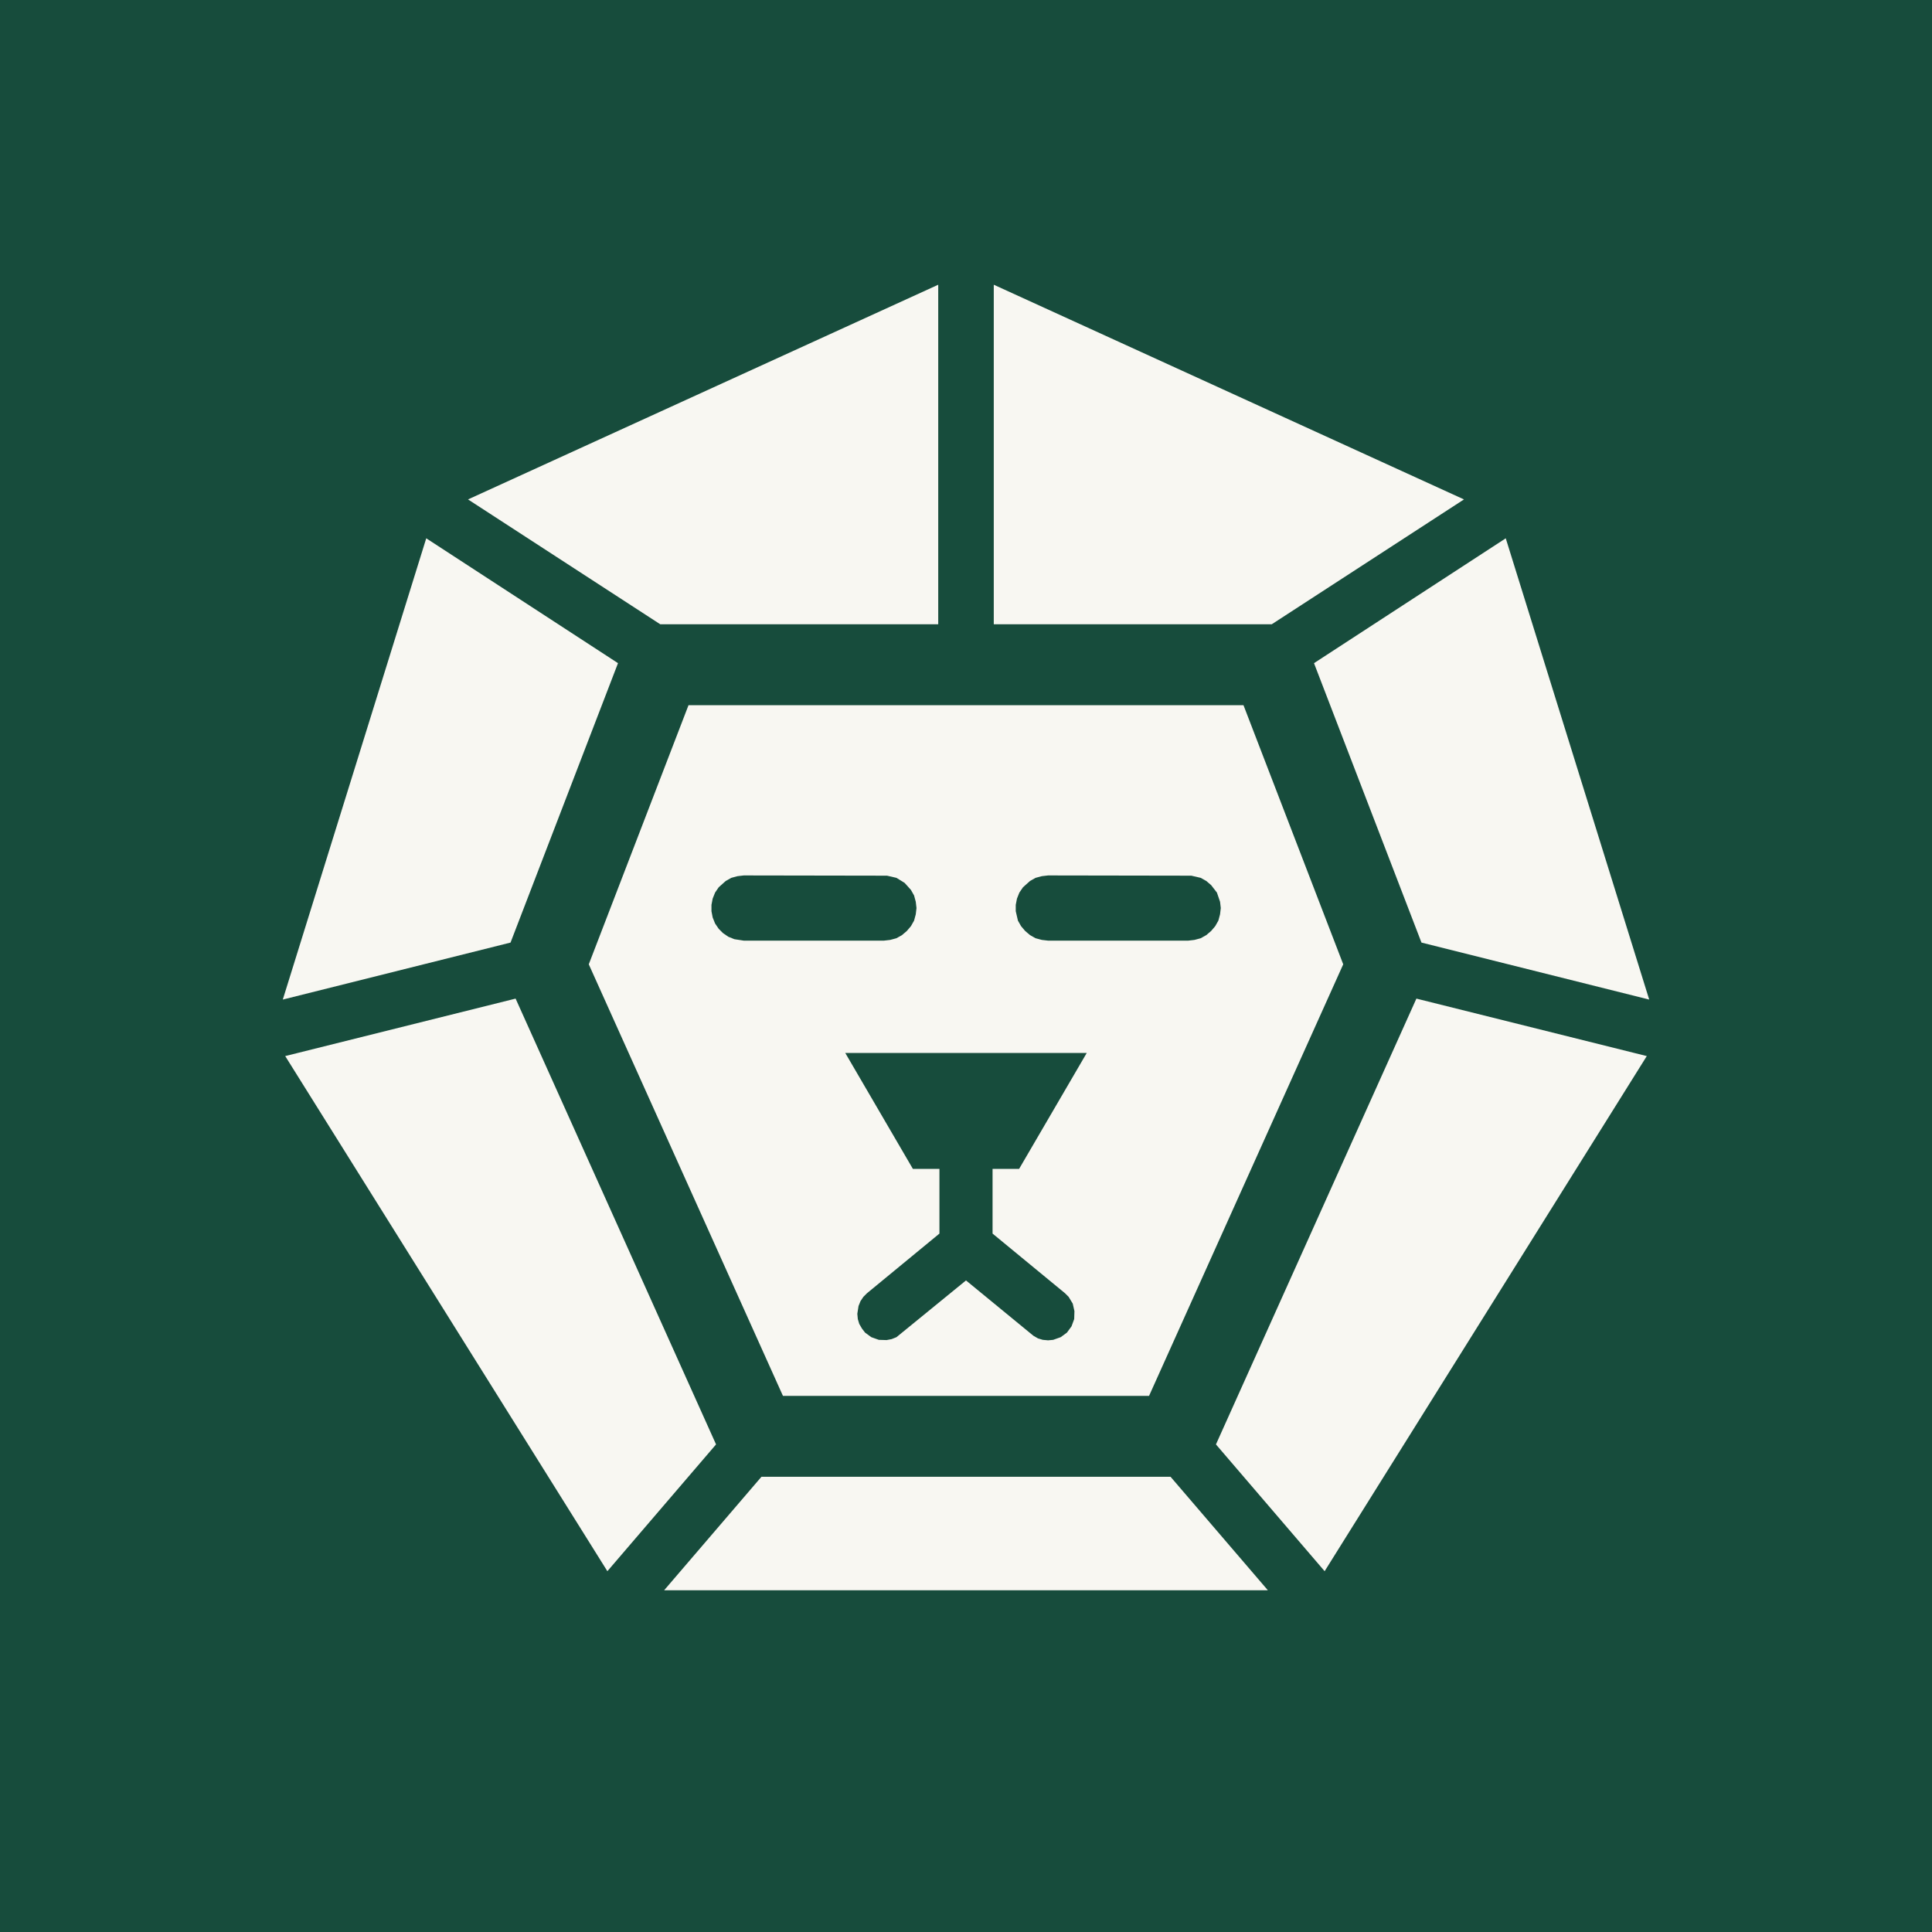
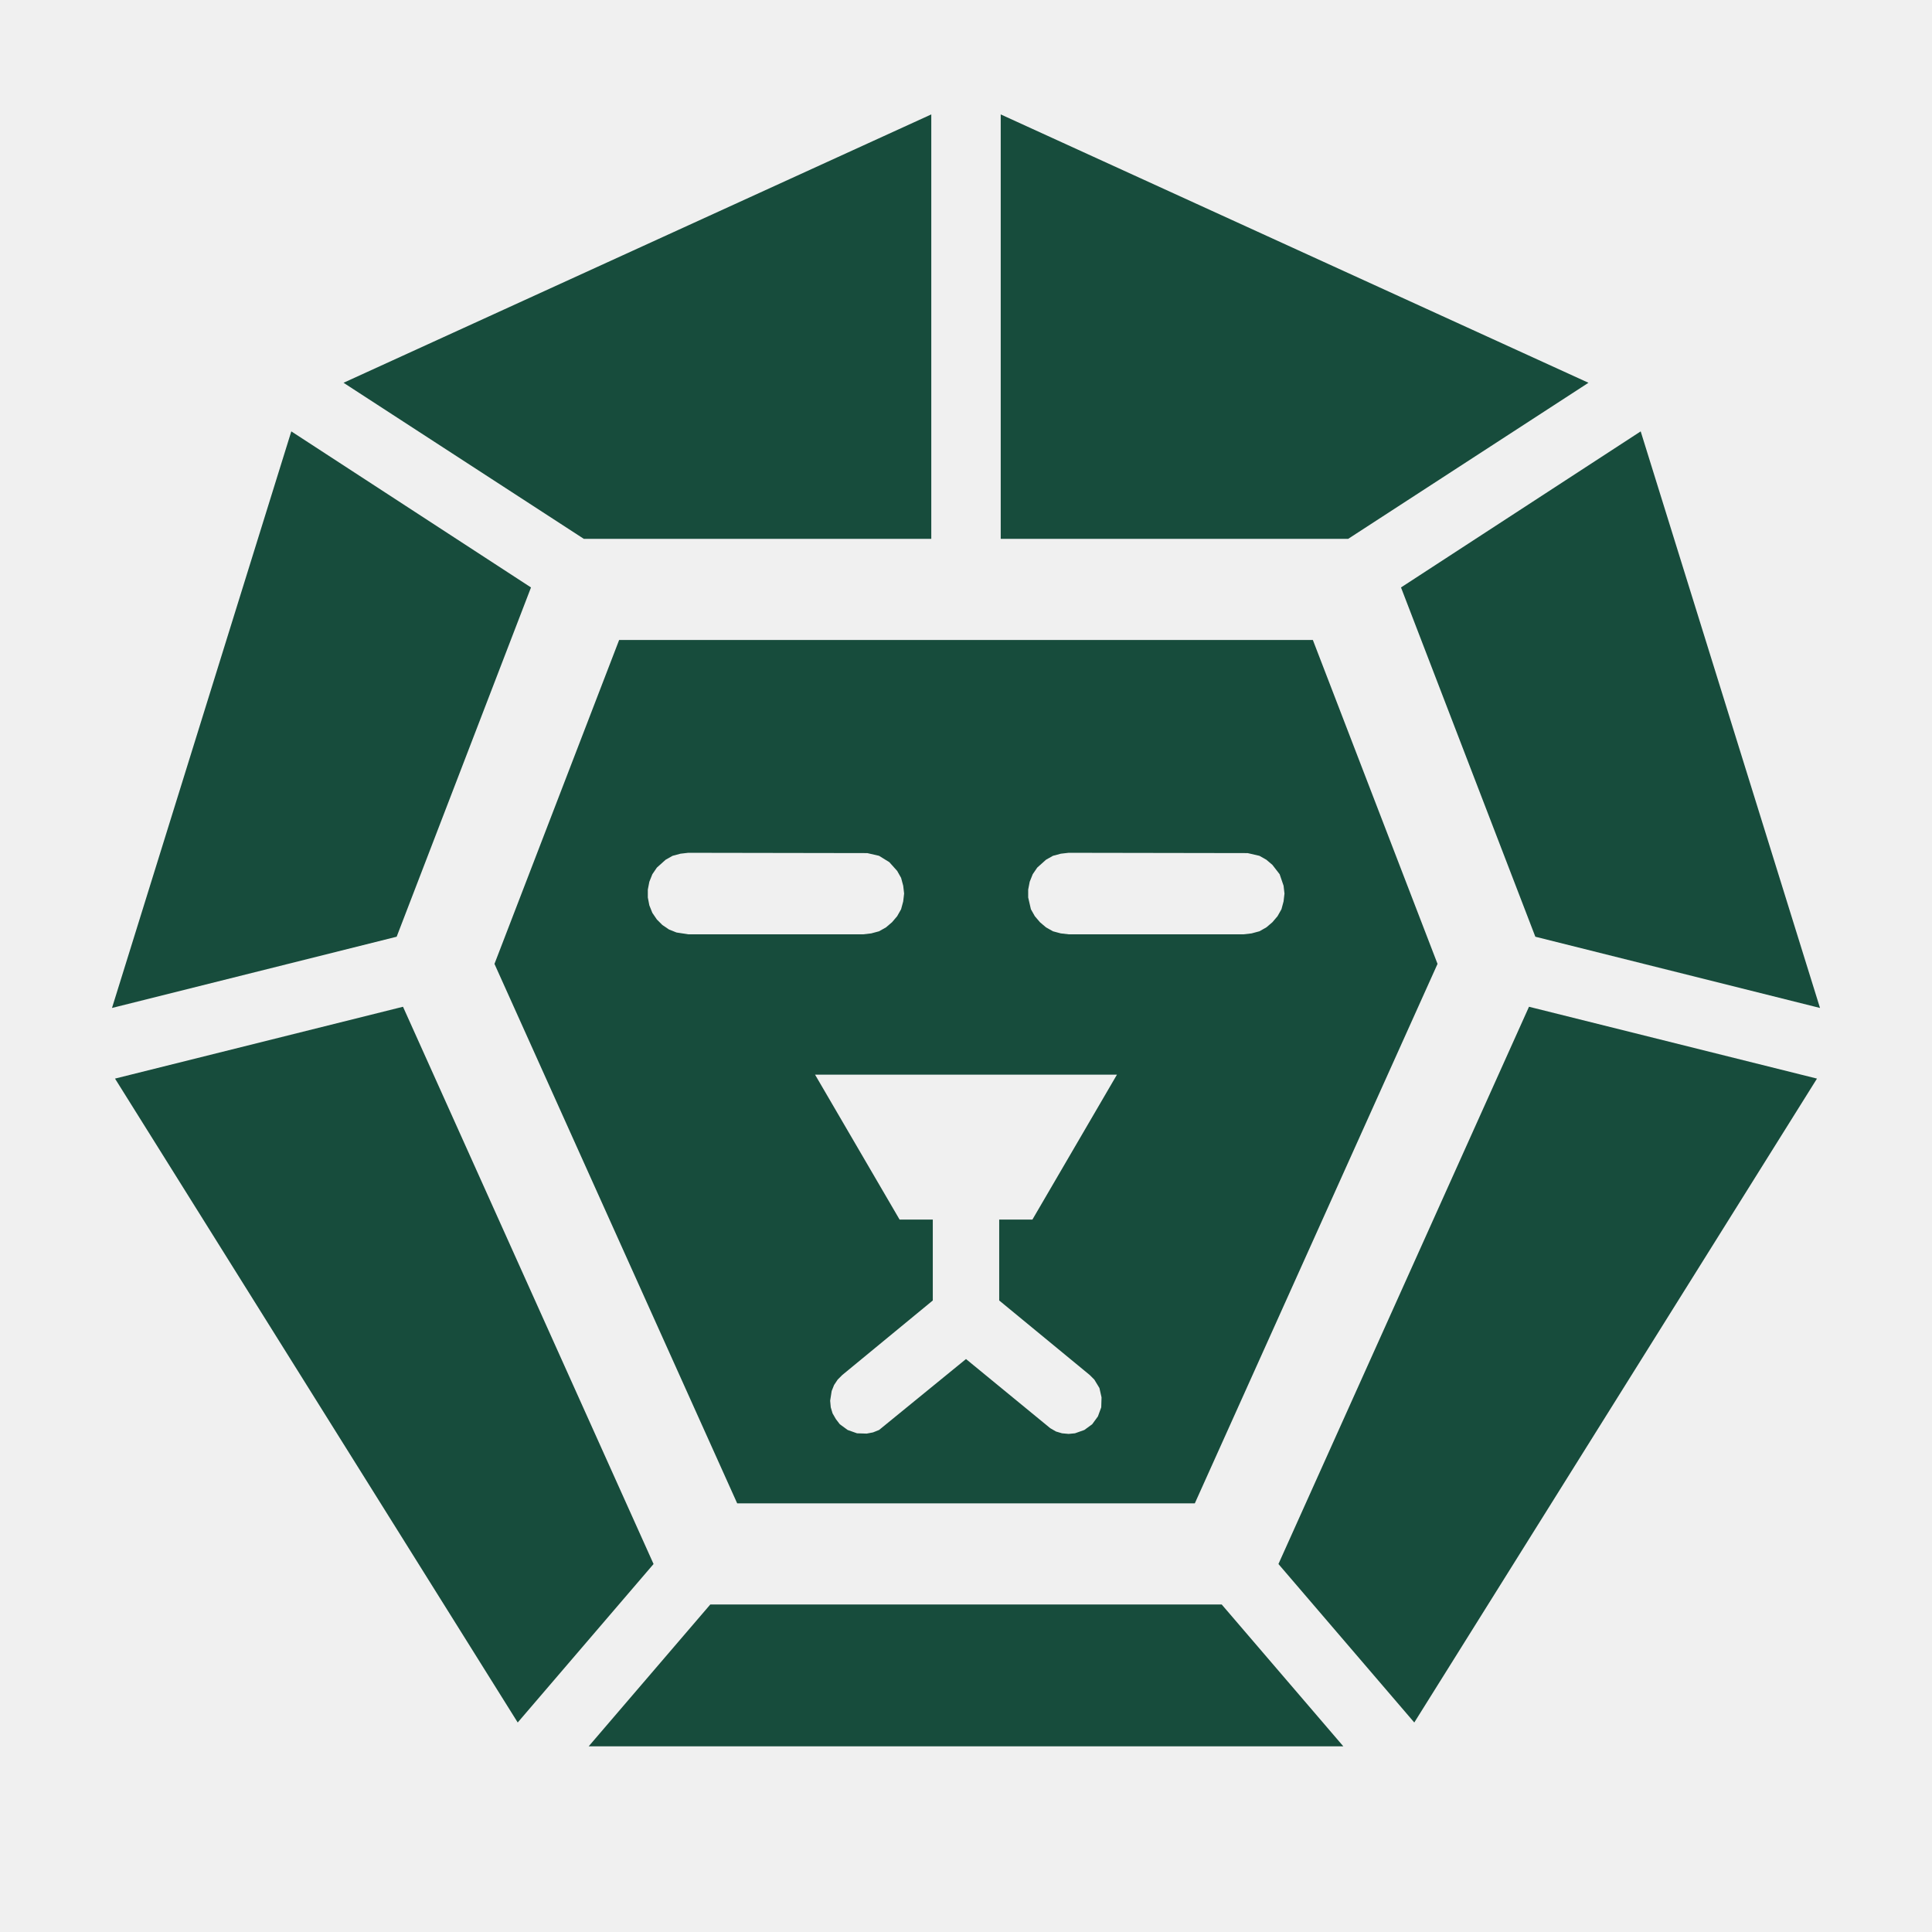
- <svg xmlns="http://www.w3.org/2000/svg" viewBox="-8 -8 80 80" width="64" height="64">
-   <rect x="-8" y="-8" width="80" height="80" fill="#174C3C" />
-   <path fill-rule="evenodd" d="M19.34 17.85L30.85 17.85L30.85 3.79L11.38 12.68ZM44.66 17.85L52.62 12.68L33.15 3.79L33.15 17.85ZM17.59 19.46L9.65 14.29L3.71 33.39L13.14 31.03ZM50.86 31.03L60.29 33.39L54.35 14.29L46.41 19.46ZM47.62 31.93L43.49 21.20L20.51 21.20L16.38 31.93L24.42 49.80L39.58 49.80ZM22.80 30.95L22.41 30.89L22.16 30.79L21.94 30.64L21.76 30.46L21.61 30.24L21.51 29.99L21.46 29.73L21.46 29.47L21.51 29.21L21.61 28.96L21.76 28.74L22.05 28.48L22.28 28.35L22.54 28.28L22.80 28.25L28.73 28.26L29.12 28.35L29.46 28.56L29.72 28.85L29.85 29.08L29.92 29.34L29.95 29.60L29.92 29.86L29.85 30.12L29.72 30.35L29.55 30.55L29.35 30.72L29.12 30.85L28.86 30.92L28.60 30.95ZM35.40 30.95L35.14 30.92L34.88 30.85L34.65 30.72L34.45 30.55L34.28 30.35L34.15 30.12L34.06 29.73L34.06 29.47L34.11 29.21L34.21 28.96L34.36 28.74L34.65 28.48L34.88 28.35L35.14 28.28L35.40 28.25L41.33 28.26L41.72 28.35L41.95 28.48L42.15 28.65L42.39 28.96L42.52 29.34L42.55 29.60L42.52 29.86L42.45 30.12L42.32 30.35L42.15 30.55L41.95 30.72L41.72 30.85L41.46 30.92L41.20 30.95ZM36.10 45.55L36.25 45.70L36.42 45.98L36.49 46.29L36.48 46.62L36.37 46.92L36.18 47.18L35.92 47.37L35.61 47.48L35.40 47.50L35.18 47.48L34.98 47.42L34.79 47.31L32.00 45.02L29.12 47.37L28.92 47.45L28.71 47.49L28.39 47.48L28.08 47.37L27.82 47.18L27.69 47.01L27.58 46.82L27.52 46.62L27.50 46.40L27.55 46.08L27.63 45.88L27.75 45.70L27.90 45.55L30.90 43.08L30.90 40.40L29.80 40.40L27.00 35.60L37.00 35.60L34.20 40.40L33.10 40.40L33.10 43.08ZM42.35 51.81L46.85 57.06L60.19 35.73L50.65 33.35ZM13.35 33.35L3.81 35.73L17.15 57.06L21.65 51.81ZM23.53 53.15L19.50 57.85L44.50 57.85L40.47 53.15Z" fill="#F8F7F2" />
+ <svg xmlns="http://www.w3.org/2000/svg" viewBox="0 0 64 64" width="64" height="64">
+   <style>path{fill:#174C3C}@media (prefers-color-scheme:dark){path{fill:#FFFFFF}}</style>
+   <path fill-rule="evenodd" d="M19.34 17.85L30.85 17.85L30.85 3.79L11.38 12.68ZM44.66 17.85L52.62 12.68L33.15 3.79L33.15 17.85ZM17.59 19.46L9.65 14.29L3.71 33.39L13.14 31.03ZM50.86 31.03L60.29 33.39L54.35 14.29L46.41 19.46ZM47.62 31.93L43.49 21.20L20.51 21.20L16.38 31.93L24.42 49.80L39.58 49.80ZM22.80 30.95L22.41 30.89L22.16 30.79L21.94 30.64L21.76 30.46L21.61 30.24L21.51 29.99L21.46 29.73L21.46 29.47L21.51 29.21L21.61 28.96L21.76 28.74L22.05 28.48L22.28 28.35L22.54 28.28L22.80 28.25L28.73 28.26L29.12 28.35L29.46 28.56L29.72 28.85L29.85 29.08L29.92 29.34L29.95 29.60L29.92 29.86L29.85 30.12L29.72 30.35L29.55 30.55L29.35 30.72L29.12 30.85L28.86 30.92L28.60 30.95ZM35.40 30.95L35.14 30.92L34.88 30.85L34.65 30.72L34.45 30.55L34.28 30.35L34.15 30.12L34.06 29.73L34.06 29.47L34.11 29.21L34.21 28.96L34.36 28.74L34.65 28.48L34.88 28.35L35.14 28.28L35.40 28.25L41.33 28.26L41.72 28.35L41.95 28.48L42.15 28.65L42.39 28.96L42.52 29.34L42.55 29.60L42.52 29.86L42.45 30.12L42.32 30.35L42.15 30.55L41.95 30.72L41.72 30.85L41.46 30.92L41.20 30.95ZM36.10 45.55L36.25 45.70L36.42 45.98L36.49 46.29L36.48 46.62L36.37 46.92L36.18 47.18L35.92 47.37L35.61 47.48L35.40 47.50L35.18 47.48L34.98 47.42L34.79 47.31L32.00 45.02L29.12 47.37L28.92 47.45L28.71 47.49L28.39 47.48L28.08 47.37L27.82 47.18L27.69 47.01L27.58 46.82L27.52 46.62L27.50 46.40L27.55 46.08L27.63 45.88L27.75 45.70L27.90 45.55L30.90 43.08L30.90 40.40L29.80 40.40L27.00 35.60L37.00 35.60L34.20 40.40L33.10 40.40L33.10 43.08ZM42.35 51.81L46.85 57.06L60.19 35.73L50.65 33.35ZM13.35 33.35L3.81 35.73L17.15 57.06L21.65 51.81ZM23.53 53.15L19.50 57.85L44.50 57.85L40.47 53.15Z" />
</svg>
